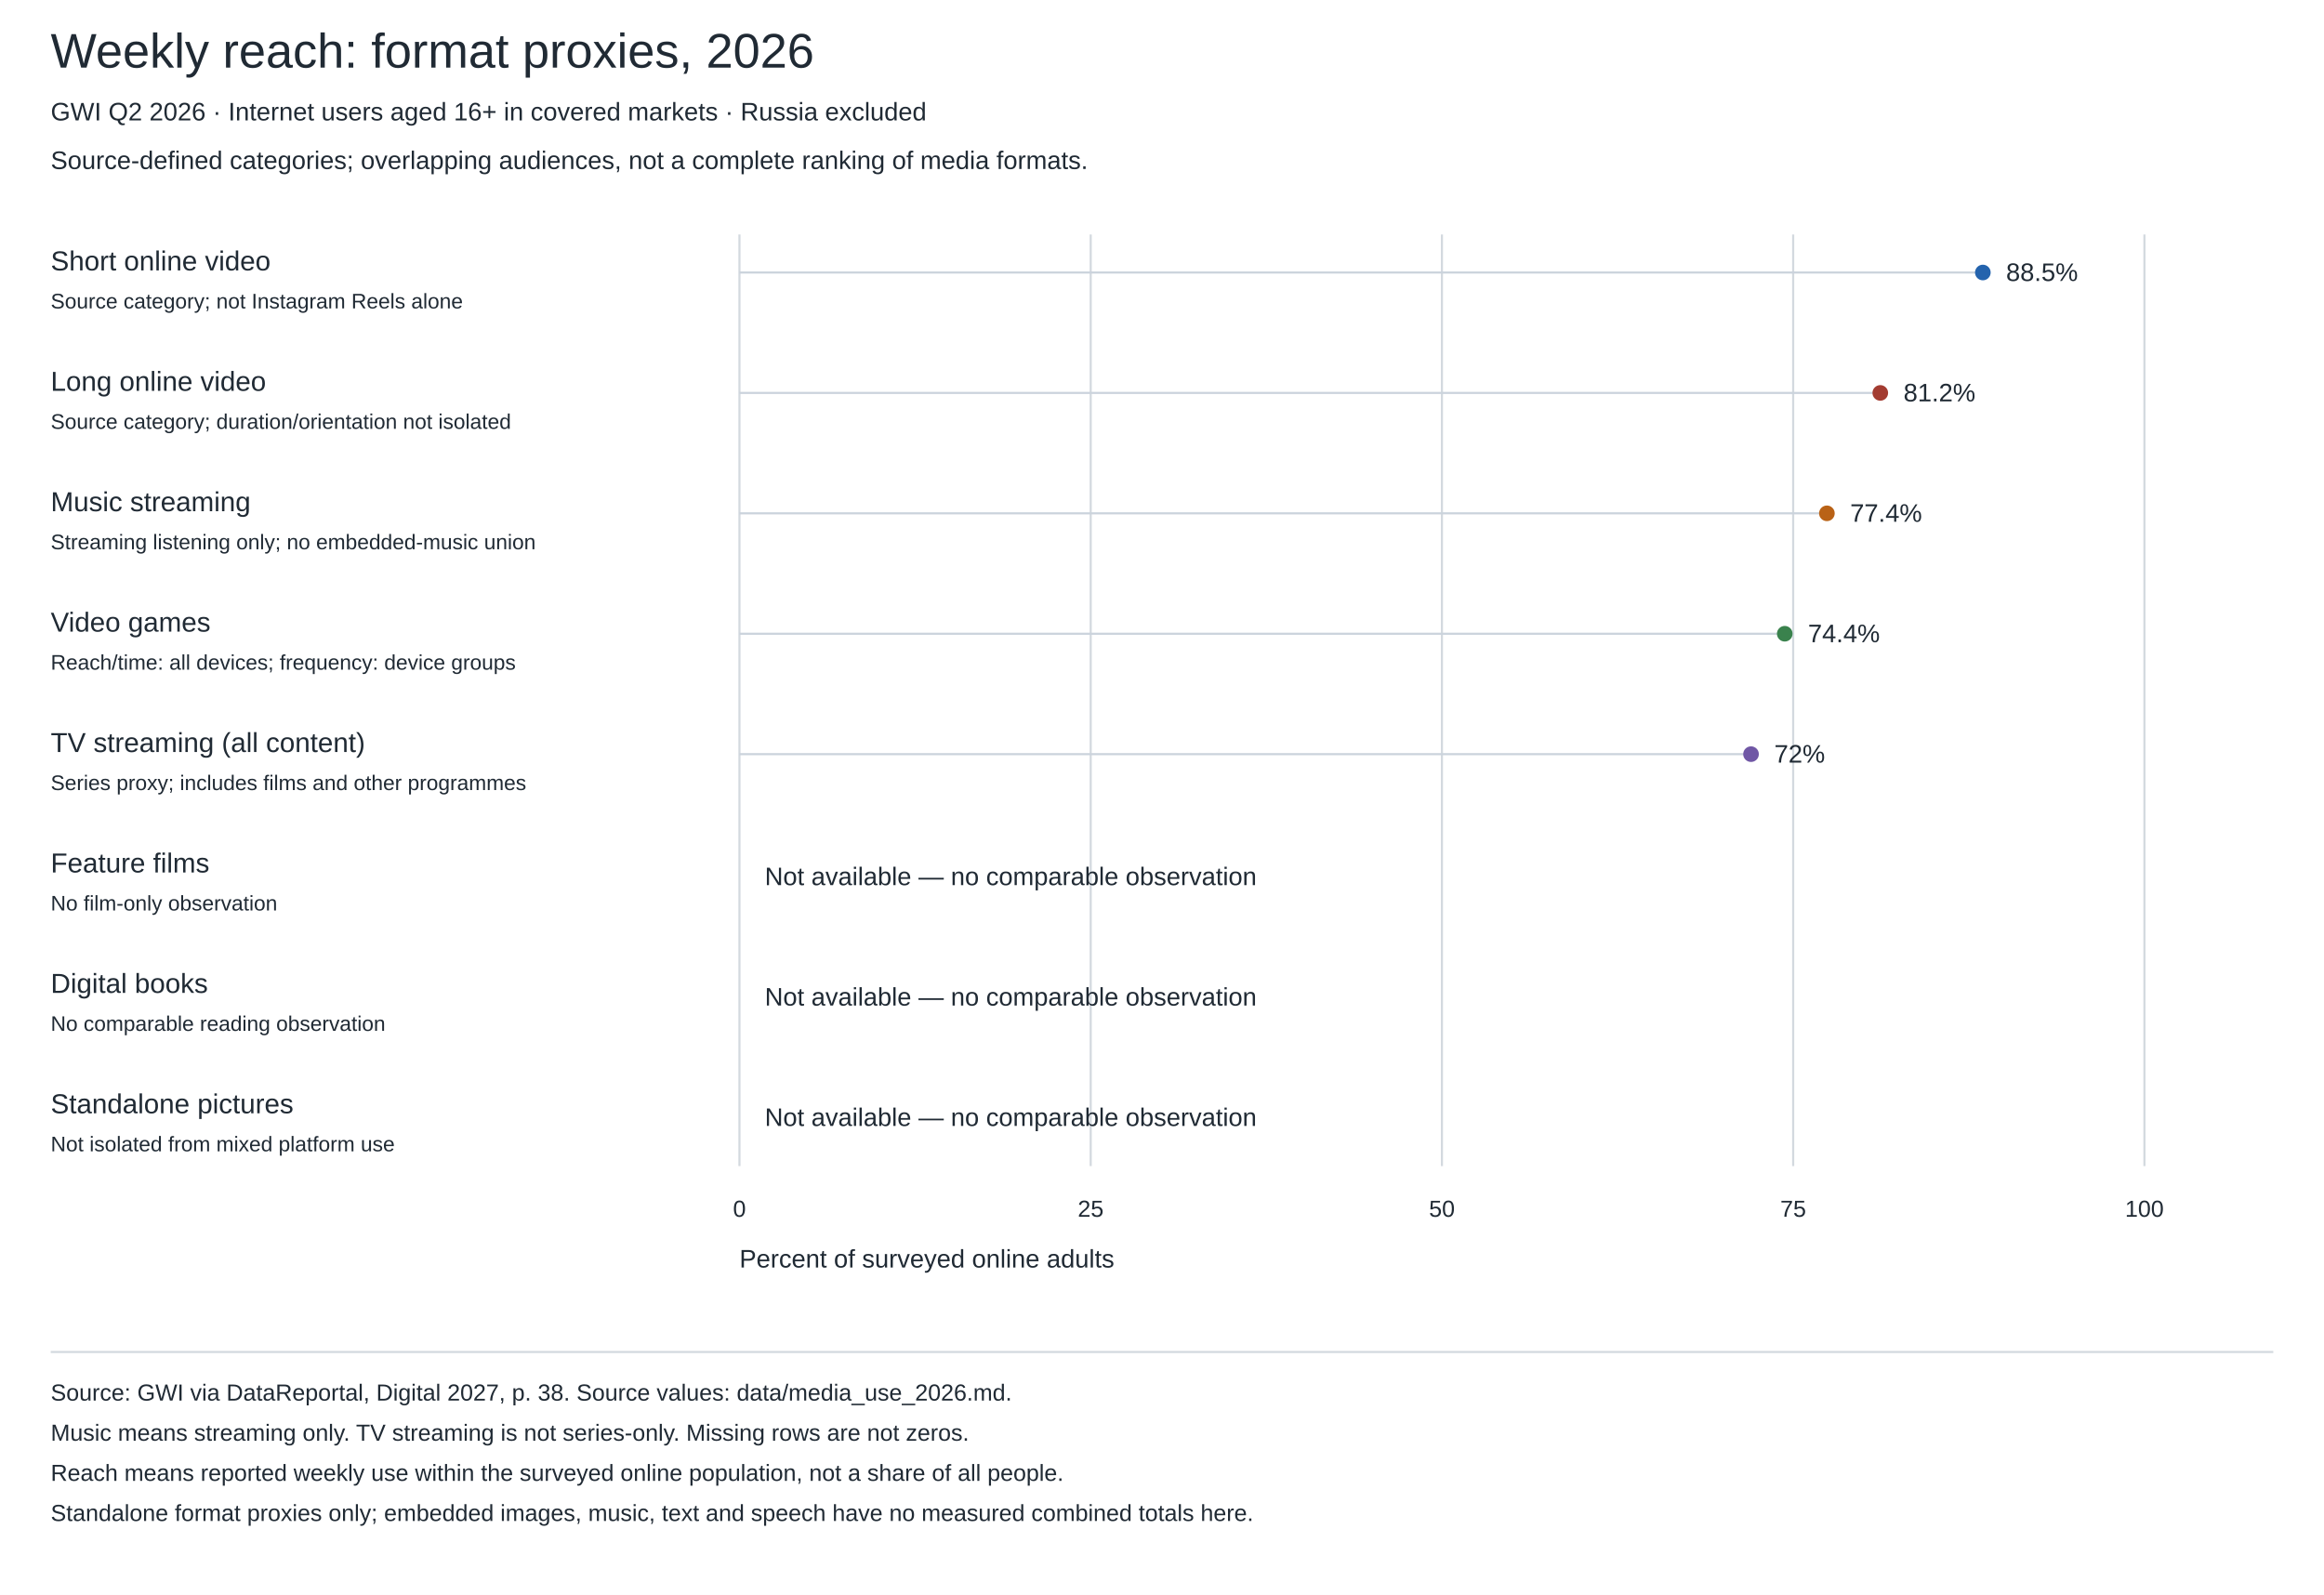
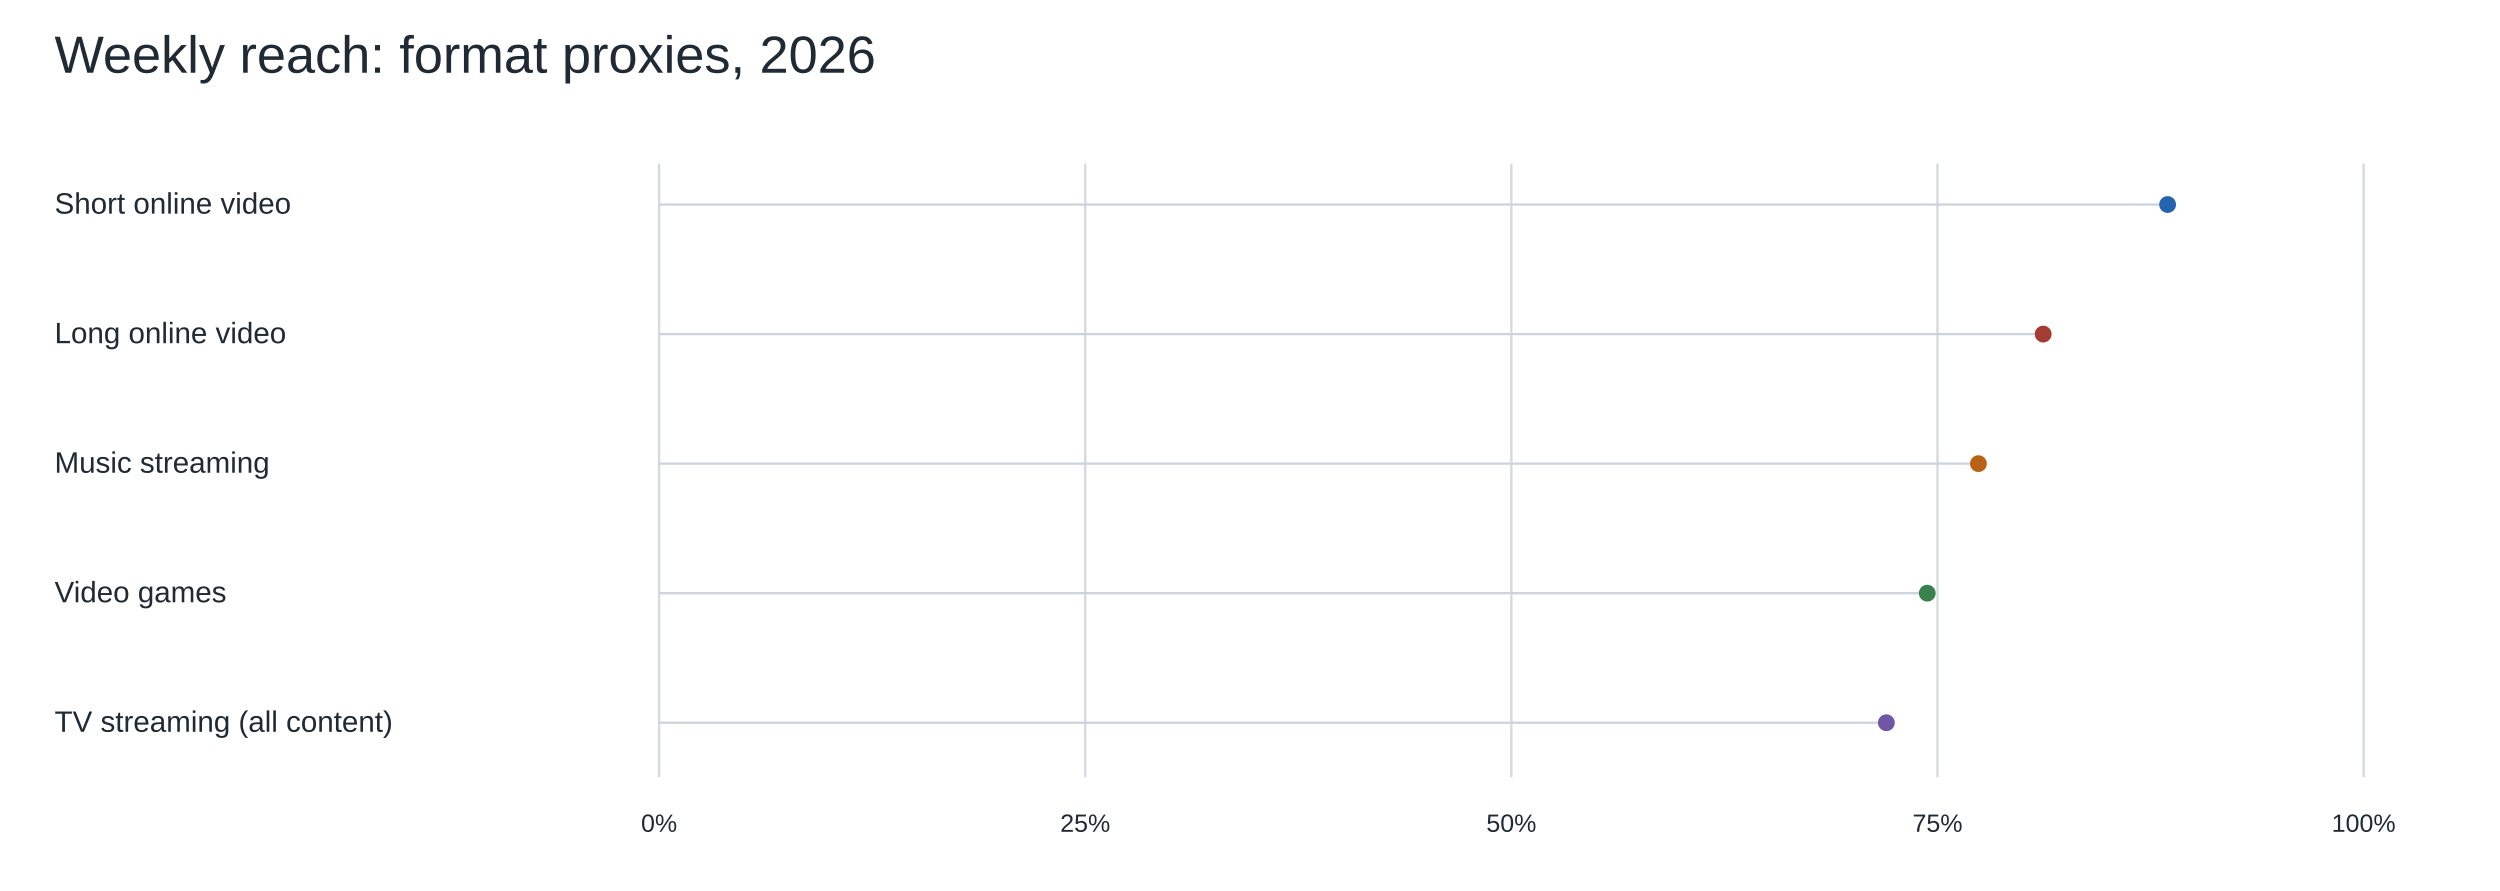
- <svg xmlns="http://www.w3.org/2000/svg" width="1100" height="755" viewBox="0 0 1100 755" role="img" aria-labelledby="title desc">
+ <svg xmlns="http://www.w3.org/2000/svg" width="1100" height="392" viewBox="0 0 1100 392" role="img" aria-labelledby="title desc">
  <style>text{font-family:Arial,Helvetica,sans-serif;fill:#202a34}</style>
  <rect width="100%" height="100%" fill="white" />
  <text x="24.00" y="32.00" text-anchor="start" font-size="23" font-weight="500">Weekly reach: format proxies, 2026</text>
-   <text x="24.00" y="57.00" text-anchor="start" font-size="12" font-weight="400">GWI Q2 2026 · Internet users aged 16+ in covered markets · Russia excluded</text>
-   <text x="24.00" y="80.00" text-anchor="start" font-size="12" font-weight="400">Source-defined categories; overlapping audiences, not a complete ranking of media formats.</text>
-   <line x1="350.00" y1="111.00" x2="350.00" y2="552.00" stroke="#d3d9df" stroke-width="1" stroke-dasharray="" />
-   <text x="350.00" y="576.00" text-anchor="middle" font-size="11" font-weight="400">0</text>
-   <line x1="516.25" y1="111.00" x2="516.25" y2="552.00" stroke="#d3d9df" stroke-width="1" stroke-dasharray="" />
-   <text x="516.25" y="576.00" text-anchor="middle" font-size="11" font-weight="400">25</text>
-   <line x1="682.50" y1="111.00" x2="682.50" y2="552.00" stroke="#d3d9df" stroke-width="1" stroke-dasharray="" />
-   <text x="682.50" y="576.00" text-anchor="middle" font-size="11" font-weight="400">50</text>
-   <line x1="848.75" y1="111.00" x2="848.75" y2="552.00" stroke="#d3d9df" stroke-width="1" stroke-dasharray="" />
-   <text x="848.75" y="576.00" text-anchor="middle" font-size="11" font-weight="400">75</text>
-   <line x1="1015.00" y1="111.00" x2="1015.00" y2="552.00" stroke="#d3d9df" stroke-width="1" stroke-dasharray="" />
-   <text x="1015.00" y="576.00" text-anchor="middle" font-size="11" font-weight="400">100</text>
-   <text x="350.00" y="600.00" text-anchor="start" font-size="12" font-weight="400">Percent of surveyed online adults</text>
-   <text x="24.00" y="128.00" text-anchor="start" font-size="13" font-weight="500">Short online video</text>
-   <text x="24.00" y="146.00" text-anchor="start" font-size="10" font-weight="400">Source category; not Instagram Reels alone</text>
-   <line x1="350.00" y1="129.00" x2="938.52" y2="129.00" stroke="#cbd3dc" stroke-width="1" stroke-dasharray="" />
-   <circle cx="938.525" cy="129" r="3.7" fill="#2463ad" />
-   <text x="949.52" y="133.00" text-anchor="start" font-size="12" font-weight="400">88.5%</text>
-   <text x="24.00" y="185.00" text-anchor="start" font-size="13" font-weight="500">Long online video</text>
-   <text x="24.00" y="203.00" text-anchor="start" font-size="10" font-weight="400">Source category; duration/orientation not isolated</text>
-   <line x1="350.00" y1="186.00" x2="889.98" y2="186.00" stroke="#cbd3dc" stroke-width="1" stroke-dasharray="" />
-   <circle cx="889.98" cy="186" r="3.7" fill="#a33c31" />
-   <text x="900.98" y="190.00" text-anchor="start" font-size="12" font-weight="400">81.2%</text>
-   <text x="24.00" y="242.00" text-anchor="start" font-size="13" font-weight="500">Music streaming</text>
-   <text x="24.00" y="260.00" text-anchor="start" font-size="10" font-weight="400">Streaming listening only; no embedded-music union</text>
-   <line x1="350.00" y1="243.00" x2="864.71" y2="243.00" stroke="#cbd3dc" stroke-width="1" stroke-dasharray="" />
-   <circle cx="864.71" cy="243" r="3.7" fill="#b96216" />
-   <text x="875.71" y="247.00" text-anchor="start" font-size="12" font-weight="400">77.4%</text>
-   <text x="24.00" y="299.00" text-anchor="start" font-size="13" font-weight="500">Video games</text>
-   <text x="24.00" y="317.00" text-anchor="start" font-size="10" font-weight="400">Reach/time: all devices; frequency: device groups</text>
-   <line x1="350.00" y1="300.00" x2="844.76" y2="300.00" stroke="#cbd3dc" stroke-width="1" stroke-dasharray="" />
-   <circle cx="844.76" cy="300" r="3.7" fill="#3a824d" />
-   <text x="855.76" y="304.00" text-anchor="start" font-size="12" font-weight="400">74.4%</text>
-   <text x="24.00" y="356.00" text-anchor="start" font-size="13" font-weight="500">TV streaming (all content)</text>
-   <text x="24.00" y="374.00" text-anchor="start" font-size="10" font-weight="400">Series proxy; includes films and other programmes</text>
-   <line x1="350.00" y1="357.00" x2="828.80" y2="357.00" stroke="#cbd3dc" stroke-width="1" stroke-dasharray="" />
-   <circle cx="828.8" cy="357" r="3.7" fill="#7057a5" />
-   <text x="839.80" y="361.00" text-anchor="start" font-size="12" font-weight="400">72%</text>
-   <text x="24.00" y="413.00" text-anchor="start" font-size="13" font-weight="500">Feature films</text>
-   <text x="24.00" y="431.00" text-anchor="start" font-size="10" font-weight="400">No film-only observation</text>
-   <text x="362.00" y="419.00" text-anchor="start" font-size="12" font-weight="400">Not available — no comparable observation</text>
-   <text x="24.00" y="470.00" text-anchor="start" font-size="13" font-weight="500">Digital books</text>
-   <text x="24.00" y="488.00" text-anchor="start" font-size="10" font-weight="400">No comparable reading observation</text>
-   <text x="362.00" y="476.00" text-anchor="start" font-size="12" font-weight="400">Not available — no comparable observation</text>
-   <text x="24.00" y="527.00" text-anchor="start" font-size="13" font-weight="500">Standalone pictures</text>
-   <text x="24.00" y="545.00" text-anchor="start" font-size="10" font-weight="400">Not isolated from mixed platform use</text>
-   <text x="362.00" y="533.00" text-anchor="start" font-size="12" font-weight="400">Not available — no comparable observation</text>
-   <line x1="24.00" y1="640.00" x2="1076.00" y2="640.00" stroke="#d3d9df" stroke-width="1" stroke-dasharray="" />
-   <text x="24.00" y="663.00" text-anchor="start" font-size="11" font-weight="400">Source: GWI via DataReportal, Digital 2027, p. 38. Source values: data/media_use_2026.md.</text>
-   <text x="24.00" y="682.00" text-anchor="start" font-size="11" font-weight="400">Music means streaming only. TV streaming is not series-only. Missing rows are not zeros.</text>
-   <text x="24.00" y="701.00" text-anchor="start" font-size="11" font-weight="400">Reach means reported weekly use within the surveyed online population, not a share of all people.</text>
-   <text x="24.00" y="720.00" text-anchor="start" font-size="11" font-weight="400">Standalone format proxies only; embedded images, music, text and speech have no measured combined totals here.</text>
+   <line x1="290.00" y1="72.00" x2="290.00" y2="342.00" stroke="#d3d9df" stroke-width="1" stroke-dasharray="" />
+   <text x="290.00" y="366.00" text-anchor="middle" font-size="11" font-weight="400">0%</text>
+   <line x1="477.50" y1="72.00" x2="477.50" y2="342.00" stroke="#d3d9df" stroke-width="1" stroke-dasharray="" />
+   <text x="477.50" y="366.00" text-anchor="middle" font-size="11" font-weight="400">25%</text>
+   <line x1="665.00" y1="72.00" x2="665.00" y2="342.00" stroke="#d3d9df" stroke-width="1" stroke-dasharray="" />
+   <text x="665.00" y="366.00" text-anchor="middle" font-size="11" font-weight="400">50%</text>
+   <line x1="852.50" y1="72.00" x2="852.50" y2="342.00" stroke="#d3d9df" stroke-width="1" stroke-dasharray="" />
+   <text x="852.50" y="366.00" text-anchor="middle" font-size="11" font-weight="400">75%</text>
+   <line x1="1040.00" y1="72.00" x2="1040.00" y2="342.00" stroke="#d3d9df" stroke-width="1" stroke-dasharray="" />
+   <text x="1040.00" y="366.00" text-anchor="middle" font-size="11" font-weight="400">100%</text>
+   <text x="24.00" y="94.00" text-anchor="start" font-size="13" font-weight="500">Short online video</text>
+   <line x1="290.00" y1="90.00" x2="953.75" y2="90.00" stroke="#cbd3dc" stroke-width="1" stroke-dasharray="" />
+   <circle cx="953.75" cy="90" r="3.7" fill="#2463ad" />
+   <text x="24.00" y="151.00" text-anchor="start" font-size="13" font-weight="500">Long online video</text>
+   <line x1="290.00" y1="147.00" x2="899.00" y2="147.00" stroke="#cbd3dc" stroke-width="1" stroke-dasharray="" />
+   <circle cx="899.0" cy="147" r="3.7" fill="#a33c31" />
+   <text x="24.00" y="208.00" text-anchor="start" font-size="13" font-weight="500">Music streaming</text>
+   <line x1="290.00" y1="204.00" x2="870.50" y2="204.00" stroke="#cbd3dc" stroke-width="1" stroke-dasharray="" />
+   <circle cx="870.5" cy="204" r="3.7" fill="#b96216" />
+   <text x="24.00" y="265.00" text-anchor="start" font-size="13" font-weight="500">Video games</text>
+   <line x1="290.00" y1="261.00" x2="848.00" y2="261.00" stroke="#cbd3dc" stroke-width="1" stroke-dasharray="" />
+   <circle cx="848" cy="261" r="3.7" fill="#3a824d" />
+   <text x="24.00" y="322.00" text-anchor="start" font-size="13" font-weight="500">TV streaming (all content)</text>
+   <line x1="290.00" y1="318.00" x2="830.00" y2="318.00" stroke="#cbd3dc" stroke-width="1" stroke-dasharray="" />
+   <circle cx="830.0" cy="318" r="3.7" fill="#7057a5" />
</svg>
